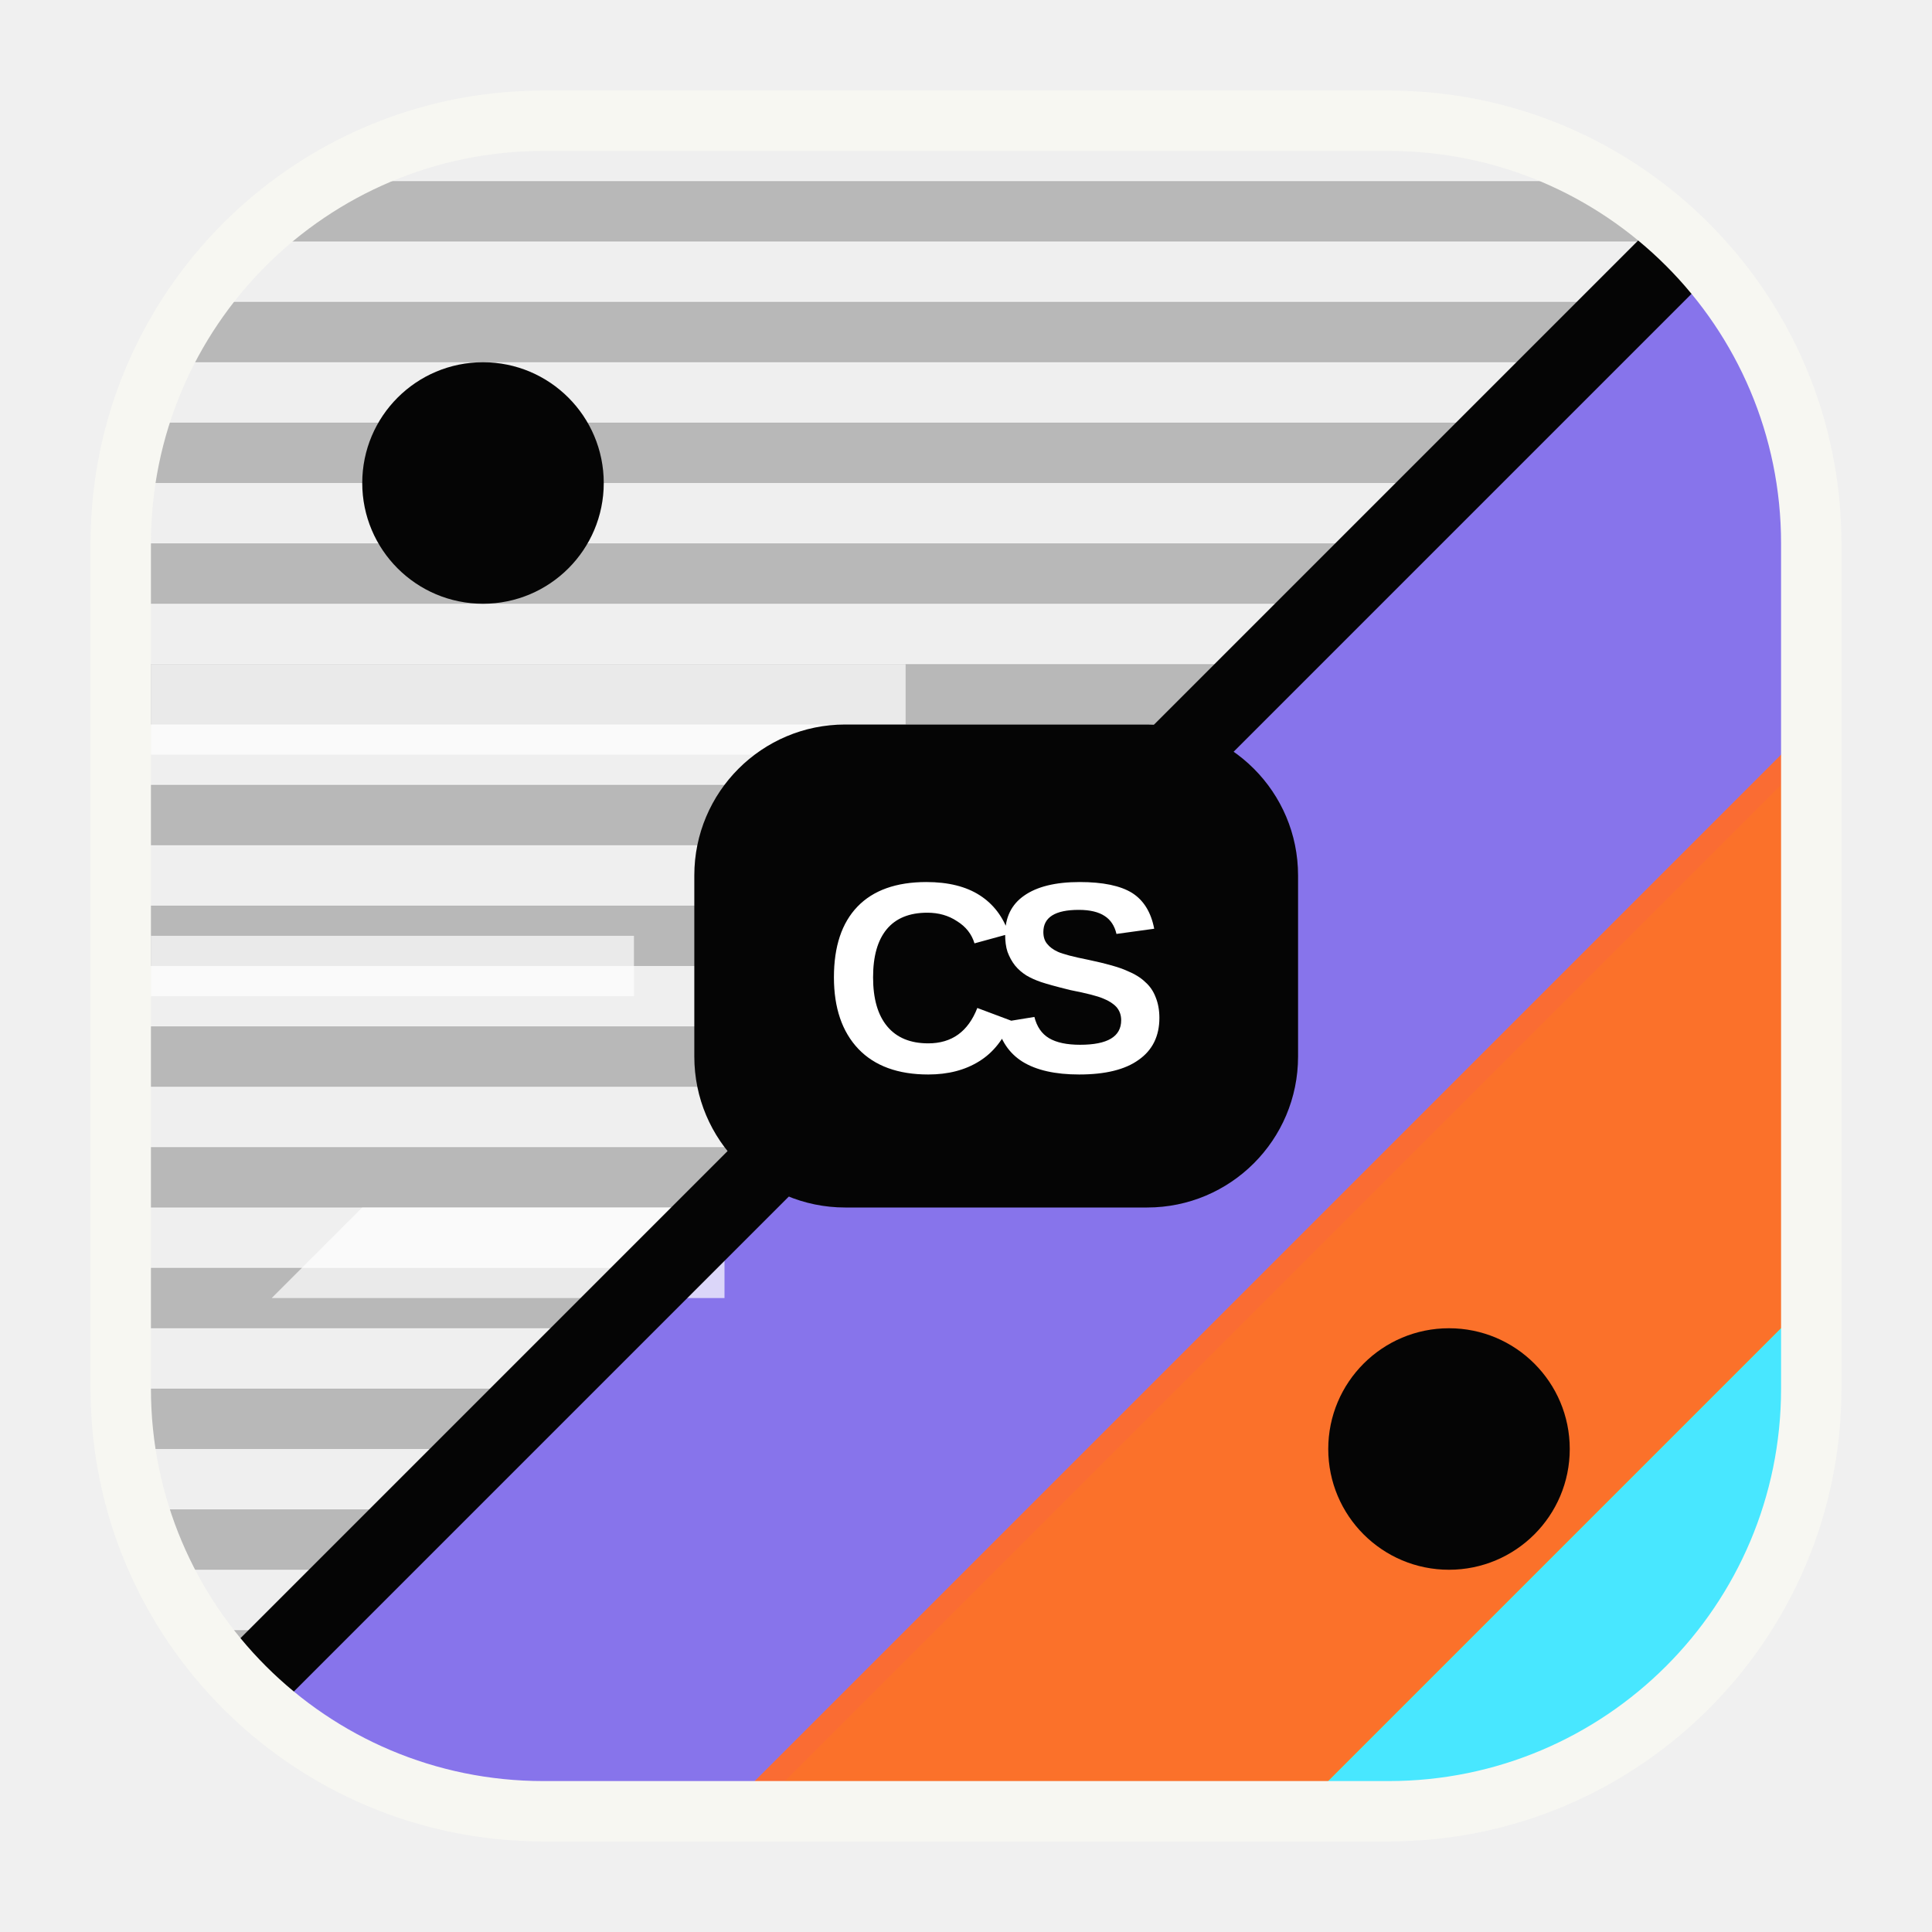
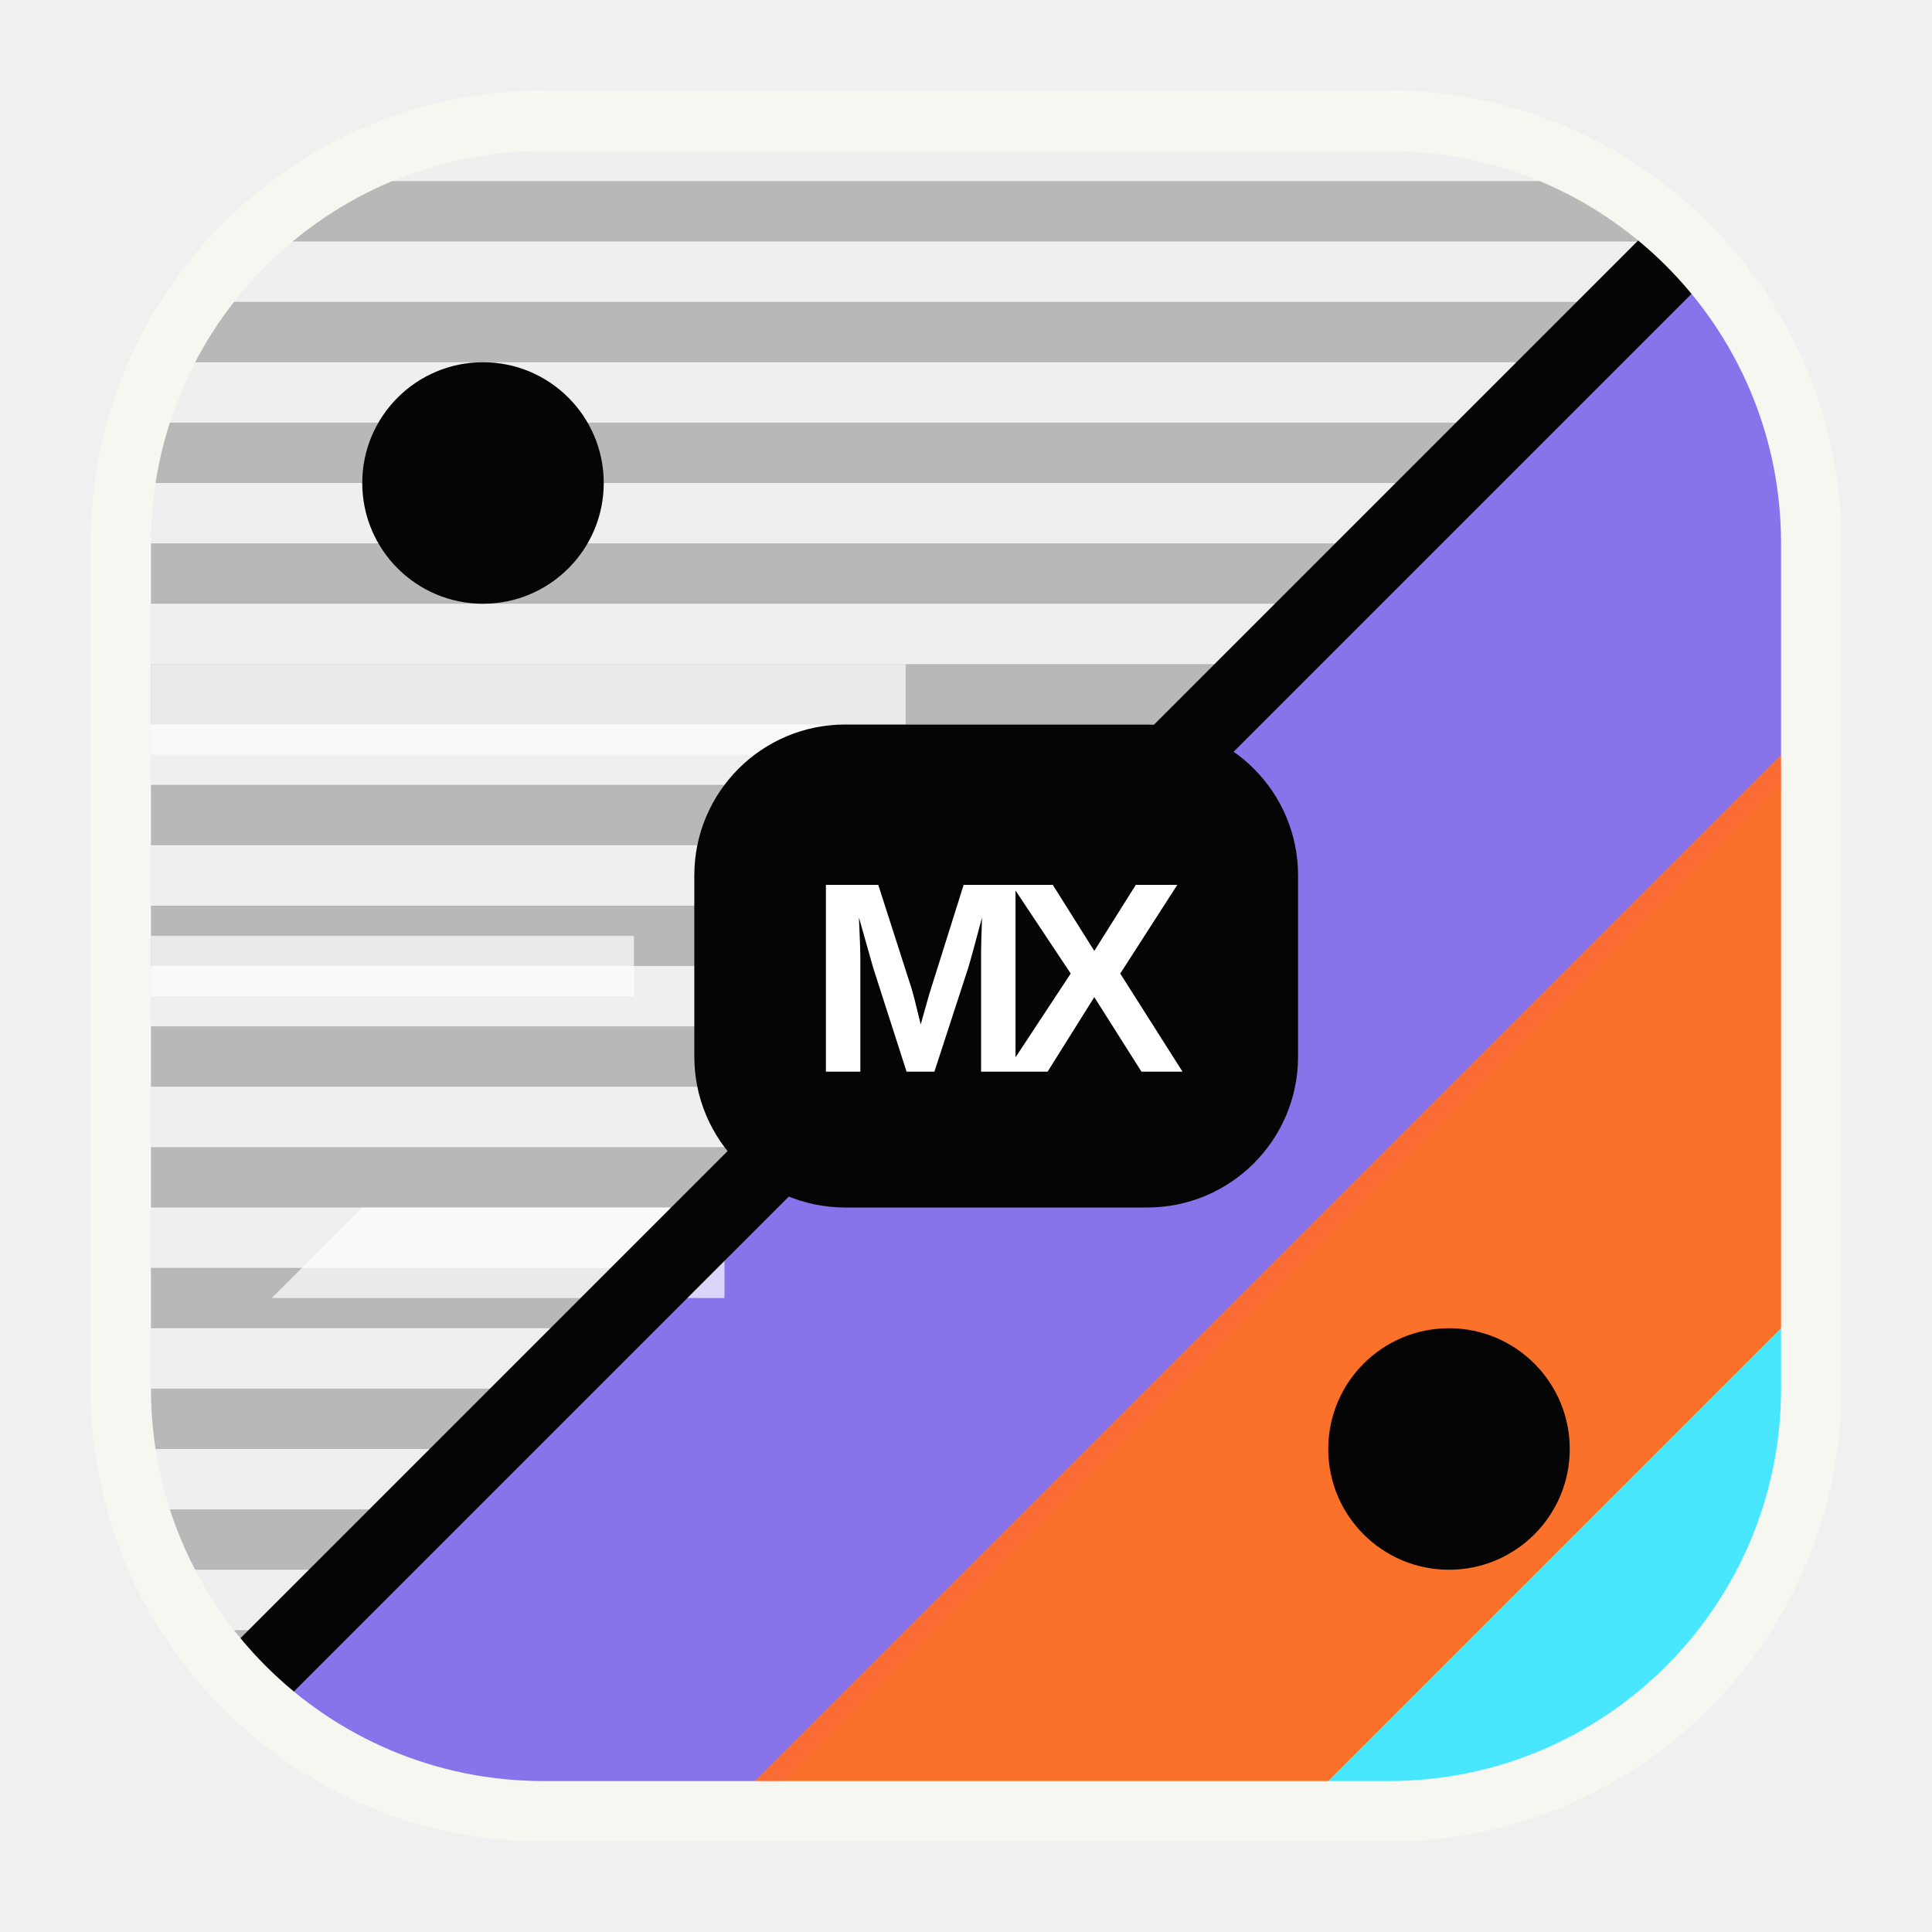
<svg xmlns="http://www.w3.org/2000/svg" viewBox="0 0 64 64" role="img" aria-labelledby="title desc">
  <defs>
    <clipPath id="die-clip">
      <rect x="4" y="4" width="56" height="56" rx="14" />
    </clipPath>
    <pattern id="scanline-pattern" width="4" height="4" patternUnits="userSpaceOnUse">
      <rect width="4" height="2" fill="#efefef" />
      <rect y="2" width="4" height="2" fill="#b8b8b8" />
    </pattern>
  </defs>
  <g clip-path="url(#die-clip)">
    <rect x="4" y="4" width="56" height="56" fill="#080808" />
    <path d="M4 4H60L4 60Z" fill="url(#scanline-pattern)" />
    <path d="M60 4V60H4Z" fill="#a4ff00" />
    <path d="M60 4V25L25 60H4Z" fill="#8468ff" opacity=".92" />
    <path d="M60 24V43L43 60H24Z" fill="#ff6b2c" opacity=".96" />
    <path d="M60 43V60H43Z" fill="#48e7ff" />
    <path d="M5 22h25v3H5zm0 9h16v2H5zm7 9h12v3H9z" fill="#fff" opacity=".7" />
    <circle cx="16" cy="16" r="4" fill="#050505" />
    <circle cx="30" cy="30" r="4" fill="#050505" />
    <circle cx="48" cy="48" r="4" fill="#050505" />
    <path d="M4 60 60 4" stroke="#050505" stroke-width="2.5" />
    <rect x="23" y="24" width="20" height="16" rx="5" fill="#050505" />
-     <text x="33" y="35.5" fill="#fff" font-family="Arial, sans-serif" font-size="9" font-weight="900" text-anchor="middle" letter-spacing="-1">CS</text>
+     <text x="33" y="35.5" fill="#fff" font-family="Arial, sans-serif" font-size="9" font-weight="900" text-anchor="middle" letter-spacing="-1">MX</text>
  </g>
  <rect x="4" y="4" width="56" height="56" rx="14" fill="none" stroke="#f7f7f2" stroke-width="2" />
</svg>
